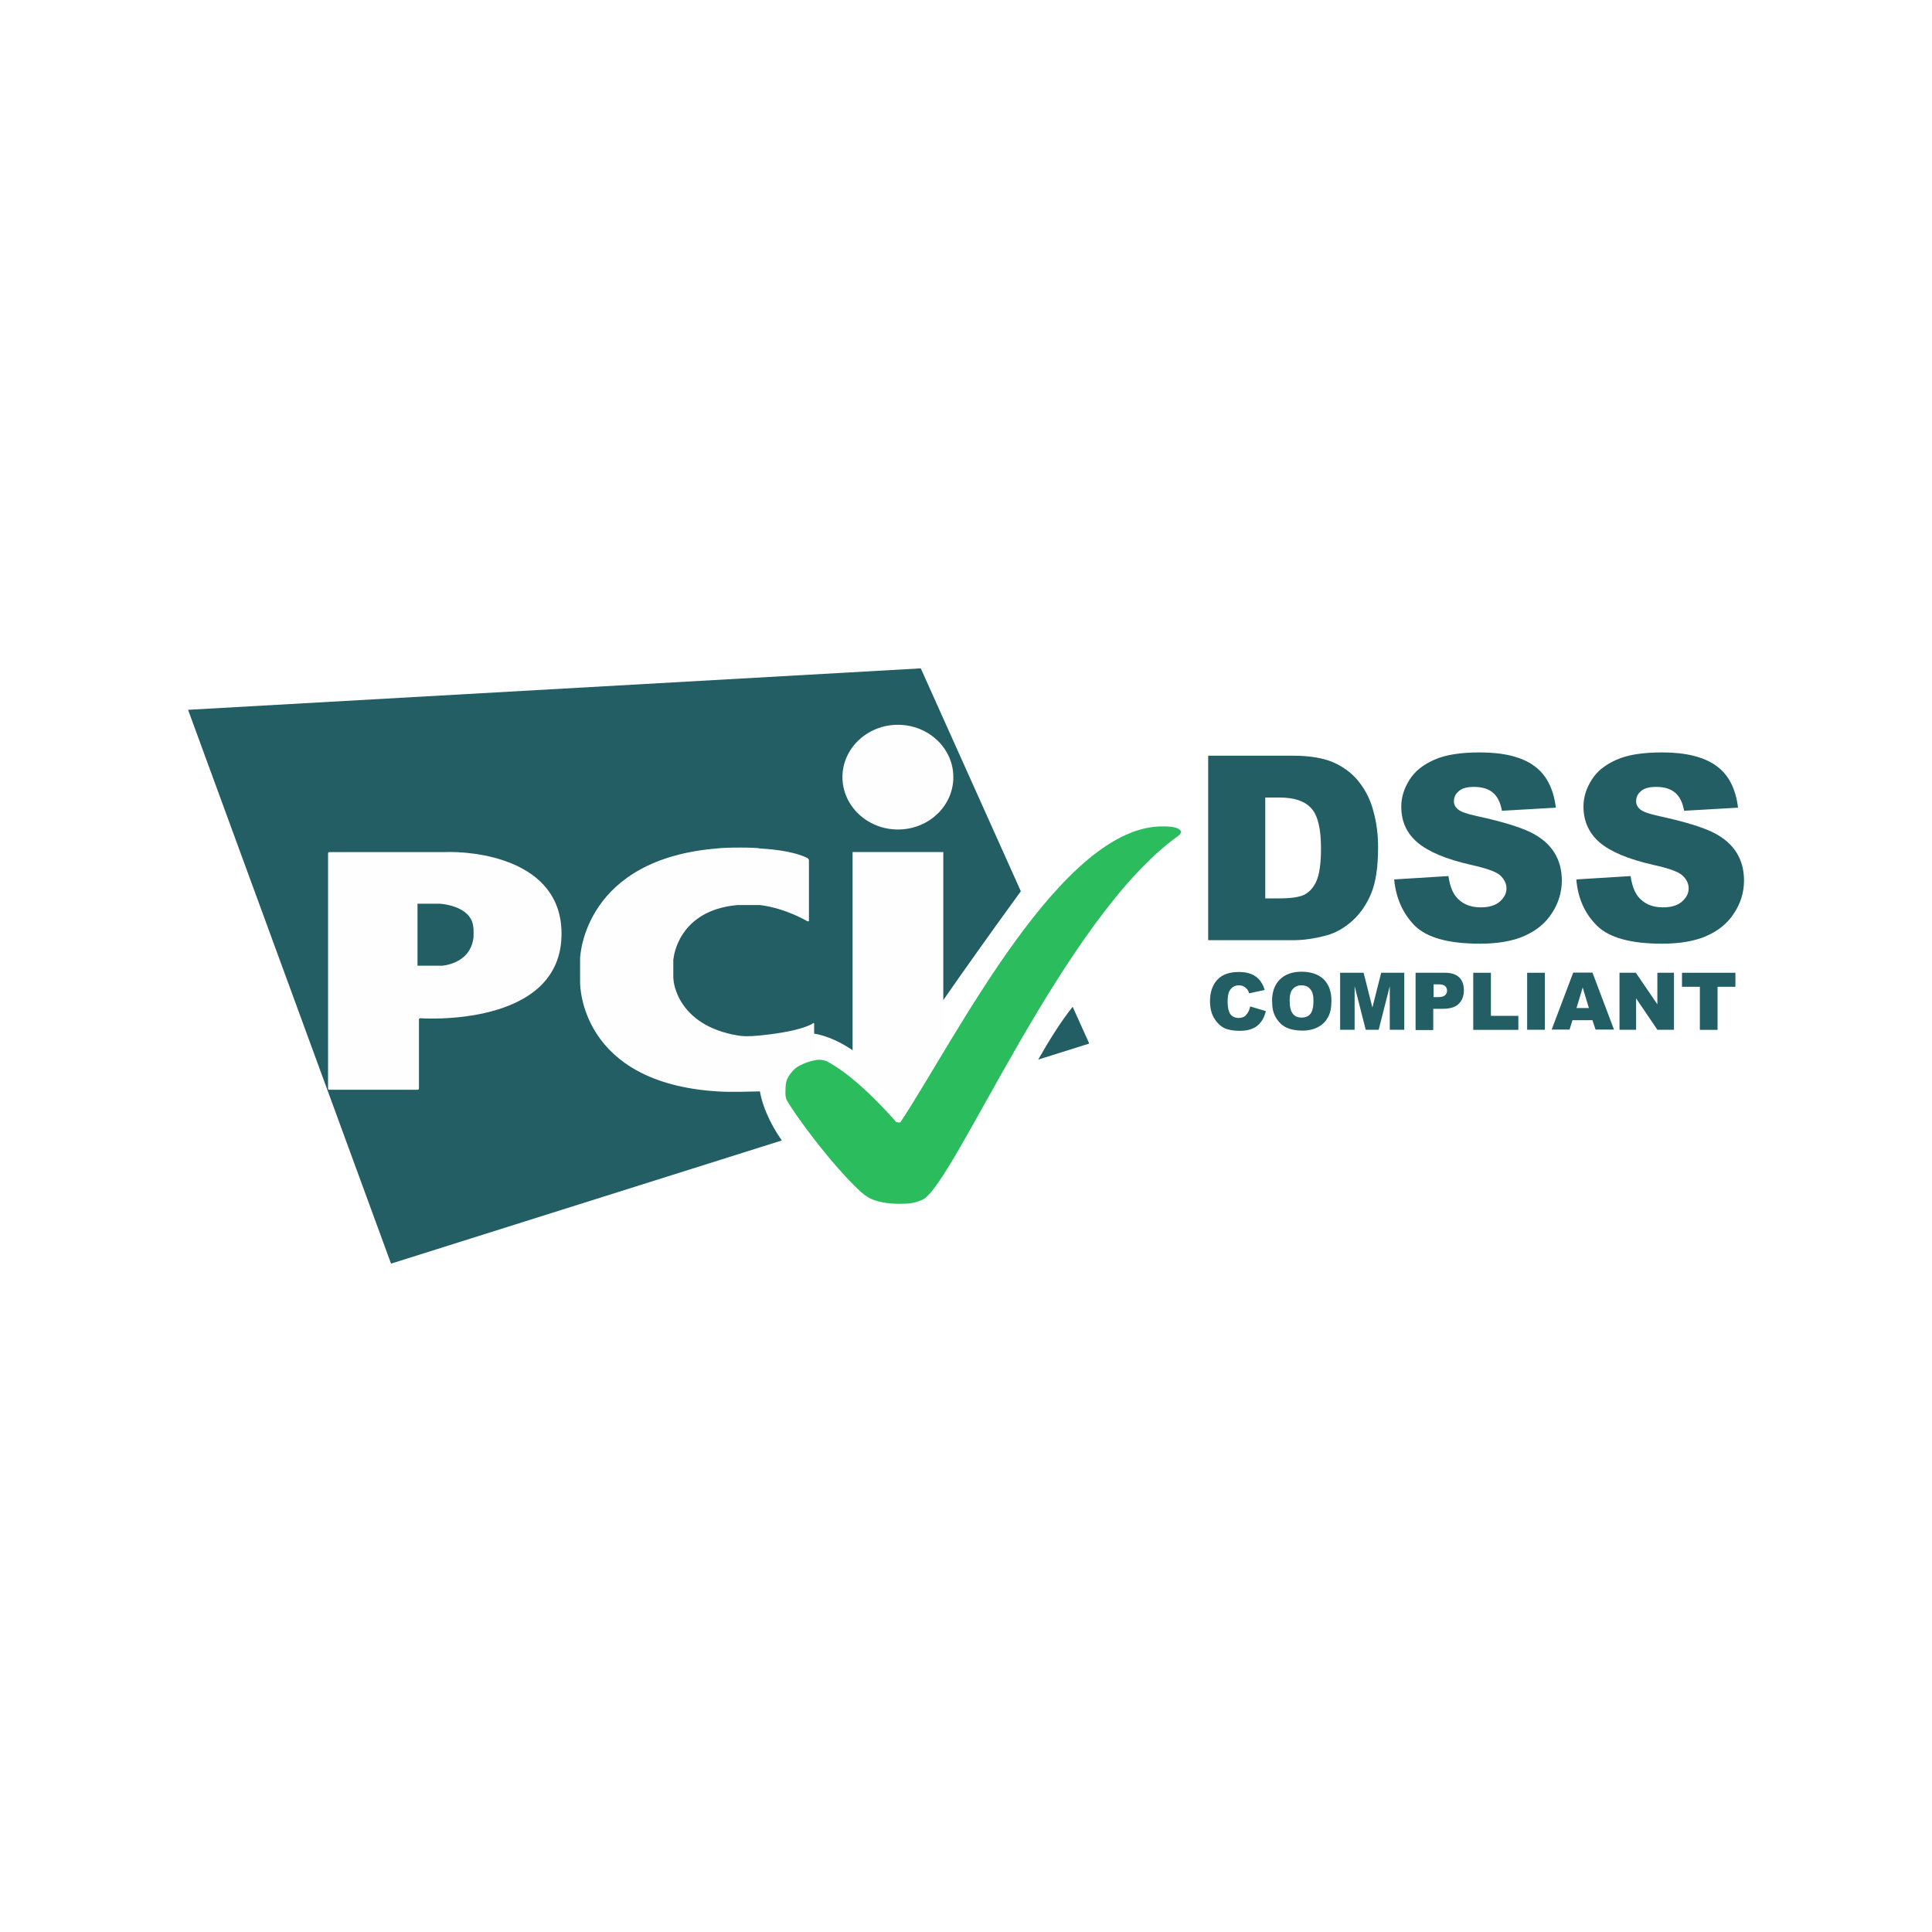
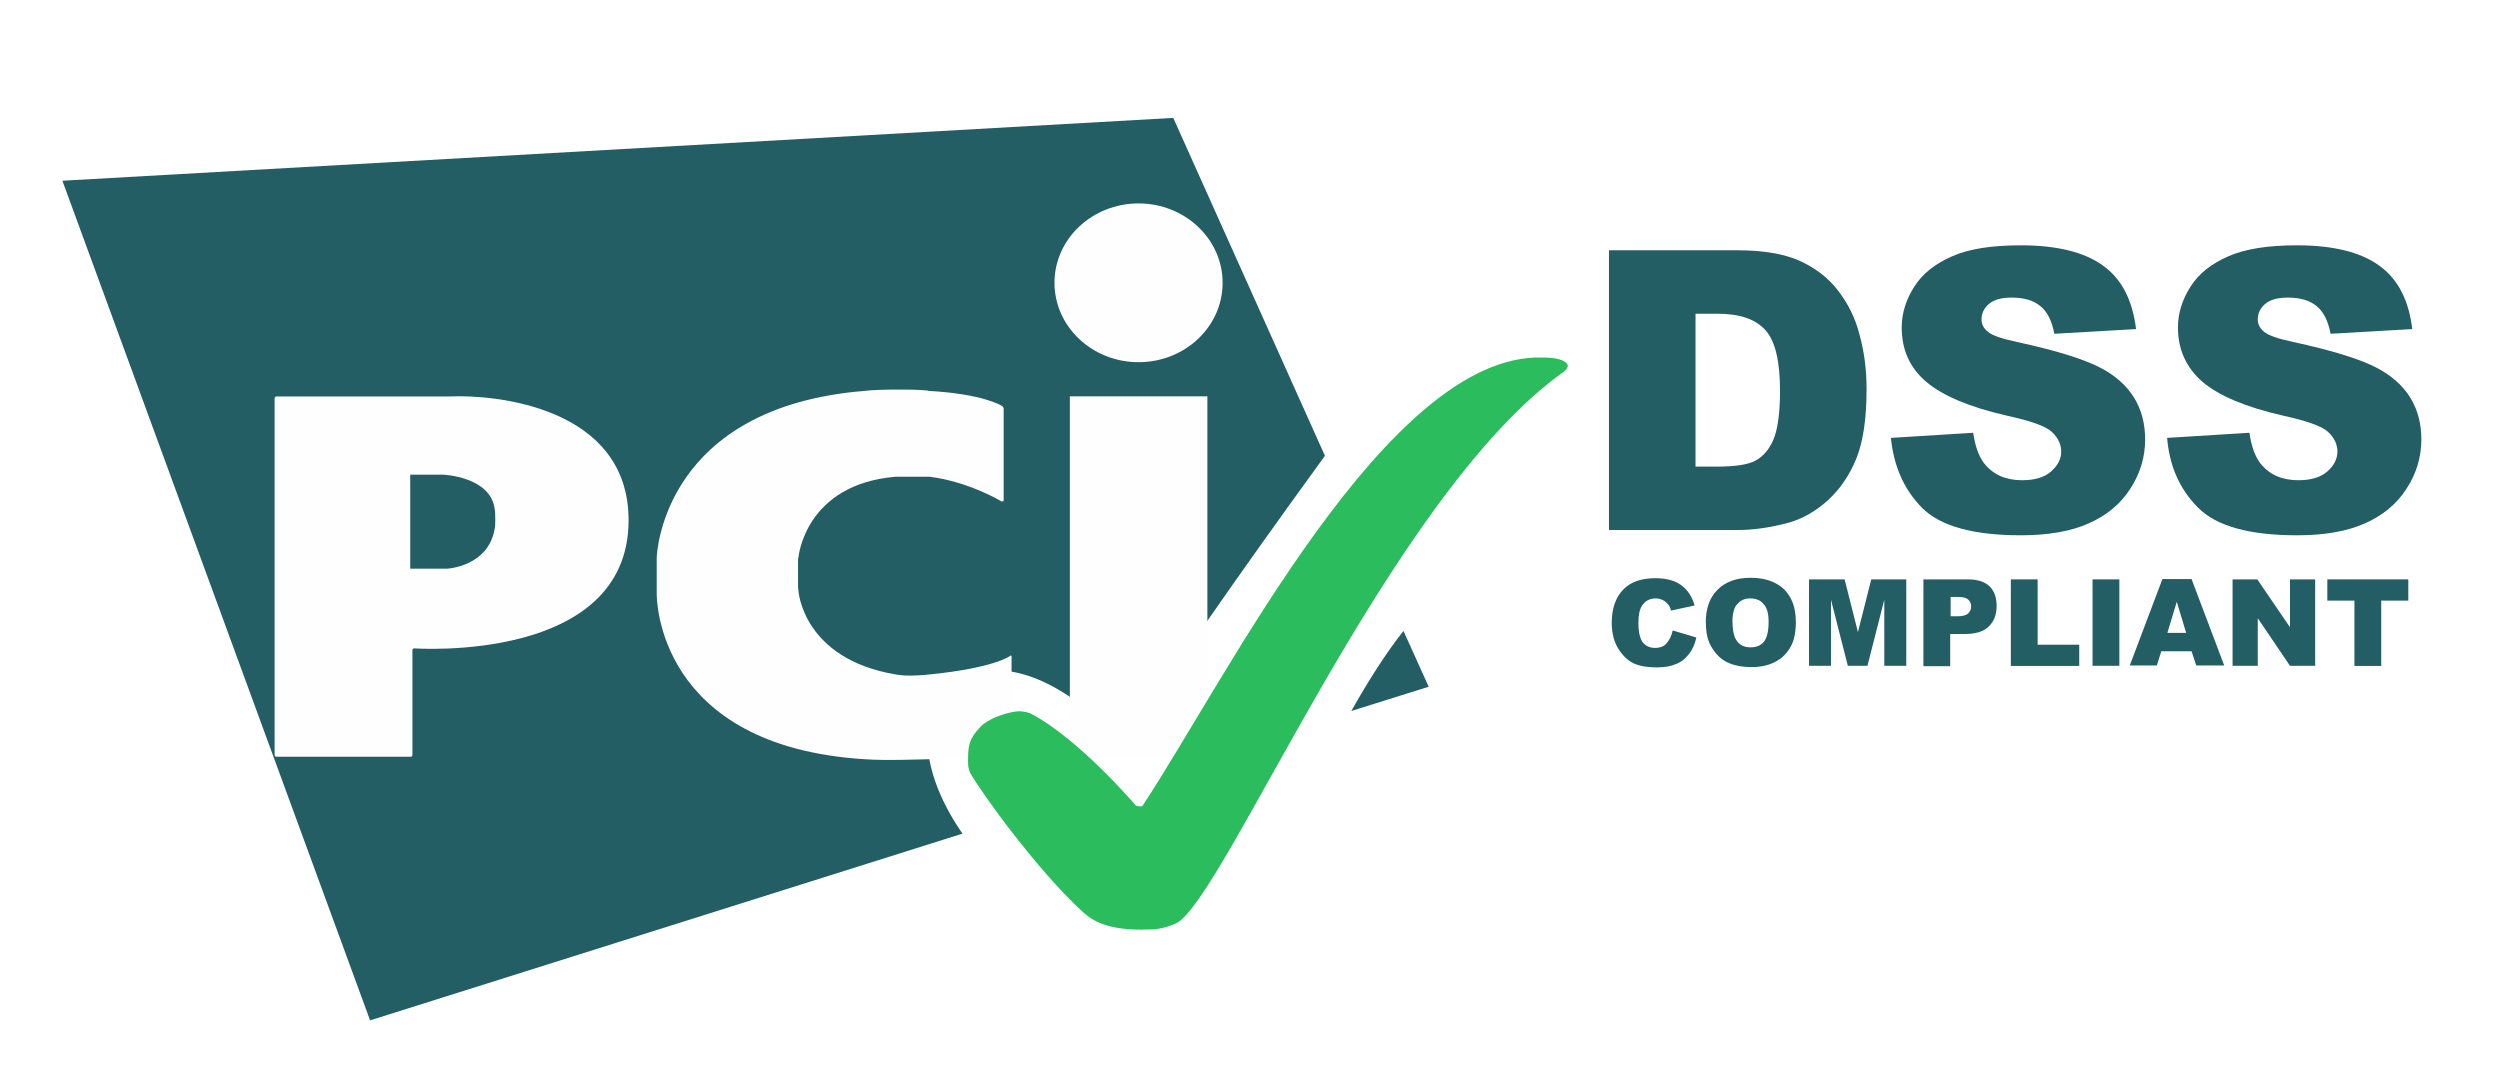
- <svg xmlns="http://www.w3.org/2000/svg" id="Layer_1" data-name="Layer 1" viewBox="0 0 200 200">
+ <svg xmlns="http://www.w3.org/2000/svg" id="Layer_1" version="1.1" viewBox="0 0 170.7 73.45">
  <defs>
    <style>
-       .cls-1 {
+       .st0 {
        fill: #225e63;
      }

-       .cls-2 {
+       .st1 {
        fill: #2bbc5d;
      }

-       .cls-3 {
+       .st2 {
        fill: #fefefe;
      }
    </style>
  </defs>
-   <path class="cls-1" d="M129.43,104.19l1.61.48c-.11.46-.27.83-.51,1.13s-.51.54-.86.67c-.35.16-.78.24-1.32.24-.64,0-1.15-.08-1.58-.27-.4-.19-.75-.51-1.05-.99-.3-.46-.46-1.07-.46-1.8,0-.97.27-1.72.78-2.25.51-.54,1.26-.78,2.2-.78.75,0,1.32.16,1.74.46.43.3.75.75.94,1.4l-1.61.35c-.05-.19-.11-.32-.19-.4-.11-.13-.21-.24-.38-.32-.16-.08-.32-.11-.48-.11-.4,0-.72.16-.94.51-.16.24-.24.64-.24,1.15,0,.64.11,1.1.3,1.34s.48.38.83.38.62-.11.78-.3c.21-.24.35-.51.43-.89Z" />
-   <path class="cls-1" d="M131.68,103.65c0-.97.27-1.72.81-2.25.54-.54,1.29-.81,2.25-.81s1.74.27,2.28.78c.54.54.81,1.26.81,2.23,0,.7-.11,1.26-.35,1.69-.24.43-.56.78-1.02,1.02-.43.24-.99.38-1.64.38s-1.21-.11-1.66-.32c-.43-.21-.78-.54-1.07-1.02s-.4-.99-.4-1.69ZM133.51,103.65c0,.59.11,1.02.32,1.29.21.27.51.4.91.4s.7-.13.91-.38c.21-.27.32-.72.32-1.37,0-.56-.11-.97-.35-1.21-.21-.27-.54-.38-.91-.38s-.67.13-.89.4c-.21.21-.32.64-.32,1.23Z" />
-   <path class="cls-1" d="M138.77,100.7h2.39l.91,3.6.91-3.6h2.39v5.9h-1.5v-4.51l-1.15,4.51h-1.34l-1.15-4.51v4.51h-1.5v-5.9h.05Z" />
-   <path class="cls-1" d="M146.55,100.7h3.03c.67,0,1.15.16,1.48.48.32.32.48.75.48,1.34s-.19,1.07-.54,1.4c-.35.35-.91.51-1.64.51h-.99v2.2h-1.83v-5.93h0ZM148.38,103.22h.46c.35,0,.59-.05.75-.19.13-.13.21-.27.21-.46s-.05-.35-.19-.48-.35-.19-.7-.19h-.51v1.32h-.03Z" />
-   <path class="cls-1" d="M152.51,100.7h1.83v4.46h2.84v1.45h-4.67v-5.9h0Z" />
-   <path class="cls-1" d="M158.09,100.7h1.83v5.9h-1.83v-5.9Z" />
-   <path class="cls-1" d="M164.85,105.61h-2.07l-.3.97h-1.85l2.23-5.9h1.99l2.23,5.9h-1.91l-.32-.97ZM164.48,104.35l-.64-2.12-.64,2.12h1.29Z" />
-   <path class="cls-1" d="M167.65,100.7h1.69l2.23,3.27v-3.27h1.72v5.9h-1.72l-2.2-3.25v3.25h-1.72v-5.9h0Z" />
-   <path class="cls-1" d="M174.09,100.7h5.56v1.45h-1.85v4.46h-1.83v-4.46h-1.85v-1.45h-.03Z" />
-   <path id="Rectangle-3" class="cls-1" d="M107.47,109.69l5.29-1.66-1.72-3.81c-1.26,1.58-2.52,3.62-3.57,5.48ZM105.68,92.27l-10.36-23.08-75.85,4.29,21.01,57.33,40.45-12.75c-2.58-3.7-3.52-8.11-.54-10.25,3.33-2.42,8.35.38,11.54,4.32,3.09-5.15,11.76-17.15,13.74-19.86Z" />
-   <path id="Oval-1" class="cls-3" d="M92.95,85.87c3.17,0,5.74-2.42,5.74-5.42s-2.58-5.42-5.74-5.42-5.74,2.42-5.74,5.42c0,2.98,2.58,5.42,5.74,5.42ZM88.26,88.2h9.39v24.56h-9.39v-24.56Z" />
-   <path id="Path-3" class="cls-3" d="M83.61,95.37c.08.03.13,0,.13-.08v-6.23c0-.08-.05-.16-.13-.21,0,0-1.23-.81-4.99-1.02-.19-.11-3.49-.13-4.37,0-13.69,1.1-14.2,11-14.2,11.43v2.42c0,.3,0,10.41,14.2,11.3,1.4.11,4.11,0,4.37,0,3.27,0,5.53-.99,5.53-.99.08-.03.13-.11.13-.19v-5.82c0-.08-.05-.11-.11-.05,0,0-1.02.81-5.48,1.26-1.26.13-1.88.08-2.33,0-6.33-1.07-6.63-5.69-6.63-5.69,0-.08-.03-.21-.03-.27v-1.77c0-.08,0-.21.03-.27,0,0,.43-4.97,6.63-5.5h2.33c2.71.35,4.91,1.69,4.91,1.69Z" />
-   <path id="Path-1" class="cls-3" d="M33.96,112.68c0,.08.05.13.13.13h9.15c.08,0,.13-.05.13-.13v-7.14c0-.08.05-.13.13-.13,0,0,14.63,1.05,14.63-8.75,0-7.76-9.18-8.59-12.18-8.45h-11.86c-.08,0-.13.05-.13.13v24.34ZM43.22,99.96v-6.41h2.25s3.25.13,3.52,2.36c.05.16.05,1.26,0,1.32-.43,2.6-3.25,2.74-3.25,2.74h-2.52Z" />
-   <path id="Path-7" class="cls-2" d="M93.22,124.61c.75,0,1.34,0,2.31-.43,3.33-1.74,14.57-29.2,26.44-37.65.08-.05.16-.13.21-.21.08-.11.08-.21.08-.21,0,0,0-.56-1.74-.56-10.55-.3-21.52,21.85-27.29,30.6-.08.11-.46,0-.46,0,0,0-3.86-4.56-7.22-6.31-.08-.03-.46-.16-.86-.13-.27,0-1.83.32-2.55,1.07-.86.91-.83,1.42-.83,2.52,0,.08.05.46.16.64.83,1.45,4.56,6.6,7.65,9.45.46.35,1.18,1.23,4.11,1.23Z" />
-   <path class="cls-1" d="M125.08,78.23h8.78c1.74,0,3.14.24,4.19.7,1.07.48,1.96,1.15,2.63,2.01.7.89,1.21,1.91,1.5,3.06.32,1.15.48,2.39.48,3.7,0,2.04-.24,3.62-.7,4.75s-1.1,2.07-1.93,2.84c-.83.75-1.72,1.26-2.66,1.53-1.29.35-2.47.51-3.52.51h-8.78v-19.11h0ZM130.98,82.56v10.44h1.45c1.23,0,2.12-.13,2.63-.4.51-.27.94-.75,1.23-1.42s.46-1.8.46-3.33c0-2.04-.32-3.41-.99-4.16-.67-.75-1.74-1.13-3.3-1.13h-1.48Z" />
-   <path class="cls-1" d="M144.3,91.04l5.64-.35c.13.91.38,1.61.75,2.09.62.78,1.48,1.15,2.6,1.15.83,0,1.5-.19,1.96-.59s.7-.86.7-1.37c0-.48-.21-.94-.64-1.34-.43-.4-1.45-.75-3.03-1.1-2.6-.59-4.43-1.37-5.56-2.33-1.13-.97-1.66-2.2-1.66-3.7,0-.99.3-1.91.86-2.79.56-.89,1.42-1.56,2.58-2.07,1.15-.51,2.71-.75,4.7-.75,2.44,0,4.32.46,5.58,1.37,1.29.91,2.04,2.36,2.28,4.35l-5.58.32c-.16-.86-.46-1.48-.94-1.88-.48-.4-1.13-.59-1.96-.59-.7,0-1.21.13-1.56.43s-.51.64-.51,1.07c0,.3.13.59.43.83.27.24.94.48,1.99.7,2.58.56,4.43,1.13,5.56,1.69,1.13.56,1.93,1.29,2.44,2.12.51.83.75,1.8.75,2.84,0,1.23-.35,2.36-1.02,3.38-.67,1.05-1.64,1.83-2.84,2.36-1.21.54-2.76.81-4.62.81-3.25,0-5.5-.62-6.76-1.88-1.23-1.26-1.93-2.84-2.12-4.78Z" />
-   <path class="cls-1" d="M163.16,91.04l5.64-.35c.13.91.38,1.61.75,2.09.62.78,1.48,1.15,2.6,1.15.83,0,1.5-.19,1.96-.59s.7-.86.7-1.37c0-.48-.21-.94-.64-1.34-.43-.4-1.45-.75-3.03-1.1-2.6-.59-4.43-1.37-5.56-2.33-1.1-.97-1.66-2.2-1.66-3.7,0-.99.3-1.91.86-2.79.56-.89,1.42-1.56,2.58-2.07s2.71-.75,4.7-.75c2.44,0,4.32.46,5.58,1.37,1.29.91,2.04,2.36,2.28,4.35l-5.58.32c-.16-.86-.46-1.48-.94-1.88-.48-.4-1.13-.59-1.96-.59-.7,0-1.21.13-1.56.43-.35.3-.51.64-.51,1.07,0,.3.13.59.43.83.27.24.94.48,1.99.7,2.58.56,4.43,1.13,5.56,1.69,1.13.56,1.93,1.29,2.44,2.12.51.83.75,1.8.75,2.84,0,1.23-.35,2.36-1.02,3.38-.67,1.05-1.64,1.83-2.84,2.36-1.21.54-2.76.81-4.62.81-3.25,0-5.5-.62-6.76-1.88-1.26-1.26-1.96-2.84-2.12-4.78Z" />
+   <path class="st0" d="M114.22,43.05l1.61.48c-.11.46-.27.83-.51,1.13s-.51.54-.86.67c-.35.16-.78.24-1.32.24-.64,0-1.15-.08-1.58-.27-.4-.19-.75-.51-1.05-.99-.3-.46-.46-1.07-.46-1.8,0-.97.27-1.72.78-2.25.51-.54,1.26-.78,2.2-.78.75,0,1.32.16,1.74.46.43.3.75.75.94,1.4l-1.61.35c-.05-.19-.11-.32-.19-.4-.11-.13-.21-.24-.38-.32-.16-.08-.32-.11-.48-.11-.4,0-.72.16-.94.51-.16.24-.24.64-.24,1.15,0,.64.11,1.1.3,1.34s.48.38.83.38.62-.11.78-.3c.21-.24.35-.51.43-.89h.01Z" />
+   <path class="st0" d="M116.47,42.51c0-.97.27-1.72.81-2.25.54-.54,1.29-.81,2.25-.81s1.74.27,2.28.78c.54.54.81,1.26.81,2.23,0,.7-.11,1.26-.35,1.69s-.56.78-1.02,1.02c-.43.24-.99.38-1.64.38s-1.21-.11-1.66-.32c-.43-.21-.78-.54-1.07-1.02s-.4-.99-.4-1.69h0ZM118.3,42.51c0,.59.11,1.02.32,1.29.21.27.51.4.91.4s.7-.13.91-.38c.21-.27.32-.72.32-1.37,0-.56-.11-.97-.35-1.21-.21-.27-.54-.38-.91-.38s-.67.13-.89.4c-.21.21-.32.64-.32,1.23v.02Z" />
+   <path class="st0" d="M123.56,39.56h2.39l.91,3.6.91-3.6h2.39v5.9h-1.5v-4.51l-1.15,4.51h-1.34l-1.15-4.51v4.51h-1.5v-5.9h.05-.01Z" />
+   <path class="st0" d="M131.34,39.56h3.03c.67,0,1.15.16,1.48.48.32.32.48.75.48,1.34s-.19,1.07-.54,1.4c-.35.35-.91.51-1.64.51h-.99v2.2h-1.83v-5.93h.01ZM133.17,42.08h.46c.35,0,.59-.05.75-.19.13-.13.21-.27.21-.46s-.05-.35-.19-.48-.35-.19-.7-.19h-.51v1.32h-.03,0Z" />
+   <path class="st0" d="M137.3,39.56h1.83v4.46h2.84v1.45h-4.67v-5.9h0Z" />
+   <path class="st0" d="M142.88,39.56h1.83v5.9h-1.83v-5.9Z" />
+   <path class="st0" d="M149.64,44.47h-2.07l-.3.97h-1.85l2.23-5.9h1.99l2.23,5.9h-1.91l-.32-.97h0ZM149.27,43.21l-.64-2.12-.64,2.12h1.29,0Z" />
+   <path class="st0" d="M152.44,39.56h1.69l2.23,3.27v-3.27h1.72v5.9h-1.72l-2.2-3.25v3.25h-1.72v-5.9h0Z" />
+   <path class="st0" d="M158.88,39.56h5.56v1.45h-1.85v4.46h-1.83v-4.46h-1.85v-1.45h-.03,0Z" />
+   <path id="Rectangle-3" class="st0" d="M92.26,48.55l5.29-1.66-1.72-3.81c-1.26,1.58-2.52,3.62-3.57,5.48h0ZM90.47,31.13l-10.36-23.08L4.26,12.34l21.01,57.33,40.45-12.75c-2.58-3.7-3.52-8.11-.54-10.25,3.33-2.42,8.35.38,11.54,4.32,3.09-5.15,11.76-17.15,13.74-19.86h0Z" />
+   <path id="Oval-1" class="st2" d="M77.74,24.73c3.17,0,5.74-2.42,5.74-5.42s-2.58-5.42-5.74-5.42-5.74,2.42-5.74,5.42,2.58,5.42,5.74,5.42ZM73.05,27.06h9.39v24.56h-9.39v-24.56Z" />
+   <path id="Path-3" class="st2" d="M68.4,34.23c.08.03.13,0,.13-.08v-6.23c0-.08-.05-.16-.13-.21,0,0-1.23-.81-4.99-1.02-.19-.11-3.49-.13-4.37,0-13.69,1.1-14.2,11-14.2,11.43v2.42c0,.3,0,10.41,14.2,11.3,1.4.11,4.11,0,4.37,0,3.27,0,5.53-.99,5.53-.99.08-.03.13-.11.13-.19v-5.82c0-.08-.05-.11-.11-.05,0,0-1.02.81-5.48,1.26-1.26.13-1.88.08-2.33,0-6.33-1.07-6.63-5.69-6.63-5.69,0-.08-.03-.21-.03-.27v-1.77c0-.08,0-.21.03-.27,0,0,.43-4.97,6.63-5.5h2.33c2.71.35,4.91,1.69,4.91,1.69h.01Z" />
+   <path id="Path-1" class="st2" d="M18.75,51.54c0,.08.05.13.13.13h9.15c.08,0,.13-.05.13-.13v-7.14c0-.08.05-.13.13-.13,0,0,14.63,1.05,14.63-8.75,0-7.76-9.18-8.59-12.18-8.45h-11.86c-.08,0-.13.05-.13.13,0,0,0,24.34,0,24.34ZM28.01,38.82v-6.41h2.25s3.25.13,3.52,2.36c.05.16.05,1.26,0,1.32-.43,2.6-3.25,2.74-3.25,2.74h-2.52Z" />
+   <path id="Path-7" class="st1" d="M78.01,63.47c.75,0,1.34,0,2.31-.43,3.33-1.74,14.57-29.2,26.44-37.65.08-.05.16-.13.21-.21.08-.11.08-.21.08-.21,0,0,0-.56-1.74-.56-10.55-.3-21.52,21.85-27.29,30.6-.08.11-.46,0-.46,0,0,0-3.86-4.56-7.22-6.31-.08-.03-.46-.16-.86-.13-.27,0-1.83.32-2.55,1.07-.86.91-.83,1.42-.83,2.52,0,.08.05.46.16.64.83,1.45,4.56,6.6,7.65,9.45.46.35,1.18,1.23,4.11,1.23h-.01Z" />
+   <path class="st0" d="M109.87,17.09h8.78c1.74,0,3.14.24,4.19.7,1.07.48,1.96,1.15,2.63,2.01.7.89,1.21,1.91,1.5,3.06.32,1.15.48,2.39.48,3.7,0,2.04-.24,3.62-.7,4.75s-1.1,2.07-1.93,2.84c-.83.75-1.72,1.26-2.66,1.53-1.29.35-2.47.51-3.52.51h-8.78v-19.11h0ZM115.77,21.42v10.44h1.45c1.23,0,2.12-.13,2.63-.4.51-.27.94-.75,1.23-1.42s.46-1.8.46-3.33c0-2.04-.32-3.41-.99-4.16-.67-.75-1.74-1.13-3.3-1.13,0,0-1.48,0-1.48,0Z" />
+   <path class="st0" d="M129.09,29.9l5.64-.35c.13.91.38,1.61.75,2.09.62.78,1.48,1.15,2.6,1.15.83,0,1.5-.19,1.96-.59s.7-.86.7-1.37c0-.48-.21-.94-.64-1.34-.43-.4-1.45-.75-3.03-1.1-2.6-.59-4.43-1.37-5.56-2.33-1.13-.97-1.66-2.2-1.66-3.7,0-.99.3-1.91.86-2.79.56-.89,1.42-1.56,2.58-2.07,1.15-.51,2.71-.75,4.7-.75,2.44,0,4.32.46,5.58,1.37,1.29.91,2.04,2.36,2.28,4.35l-5.58.32c-.16-.86-.46-1.48-.94-1.88-.48-.4-1.13-.59-1.96-.59-.7,0-1.21.13-1.56.43s-.51.64-.51,1.07c0,.3.13.59.43.83.27.24.94.48,1.99.7,2.58.56,4.43,1.13,5.56,1.69,1.13.56,1.93,1.29,2.44,2.12.51.83.75,1.8.75,2.84,0,1.23-.35,2.36-1.02,3.38-.67,1.05-1.64,1.83-2.84,2.36-1.21.54-2.76.81-4.62.81-3.25,0-5.5-.62-6.76-1.88-1.23-1.26-1.93-2.84-2.12-4.78h-.02Z" />
+   <path class="st0" d="M147.95,29.9l5.64-.35c.13.91.38,1.61.75,2.09.62.78,1.48,1.15,2.6,1.15.83,0,1.5-.19,1.96-.59s.7-.86.7-1.37c0-.48-.21-.94-.64-1.34-.43-.4-1.45-.75-3.03-1.1-2.6-.59-4.43-1.37-5.56-2.33-1.1-.97-1.66-2.2-1.66-3.7,0-.99.3-1.91.86-2.79.56-.89,1.42-1.56,2.58-2.07s2.71-.75,4.7-.75c2.44,0,4.32.46,5.58,1.37,1.29.91,2.04,2.36,2.28,4.35l-5.58.32c-.16-.86-.46-1.48-.94-1.88-.48-.4-1.13-.59-1.96-.59-.7,0-1.21.13-1.56.43-.35.3-.51.64-.51,1.07,0,.3.13.59.43.83.27.24.94.48,1.99.7,2.58.56,4.43,1.13,5.56,1.69,1.13.56,1.93,1.29,2.44,2.12.51.83.75,1.8.75,2.84,0,1.23-.35,2.36-1.02,3.38-.67,1.05-1.64,1.83-2.84,2.36-1.21.54-2.76.81-4.62.81-3.25,0-5.5-.62-6.76-1.88-1.26-1.26-1.96-2.84-2.12-4.78h-.02Z" />
</svg>
